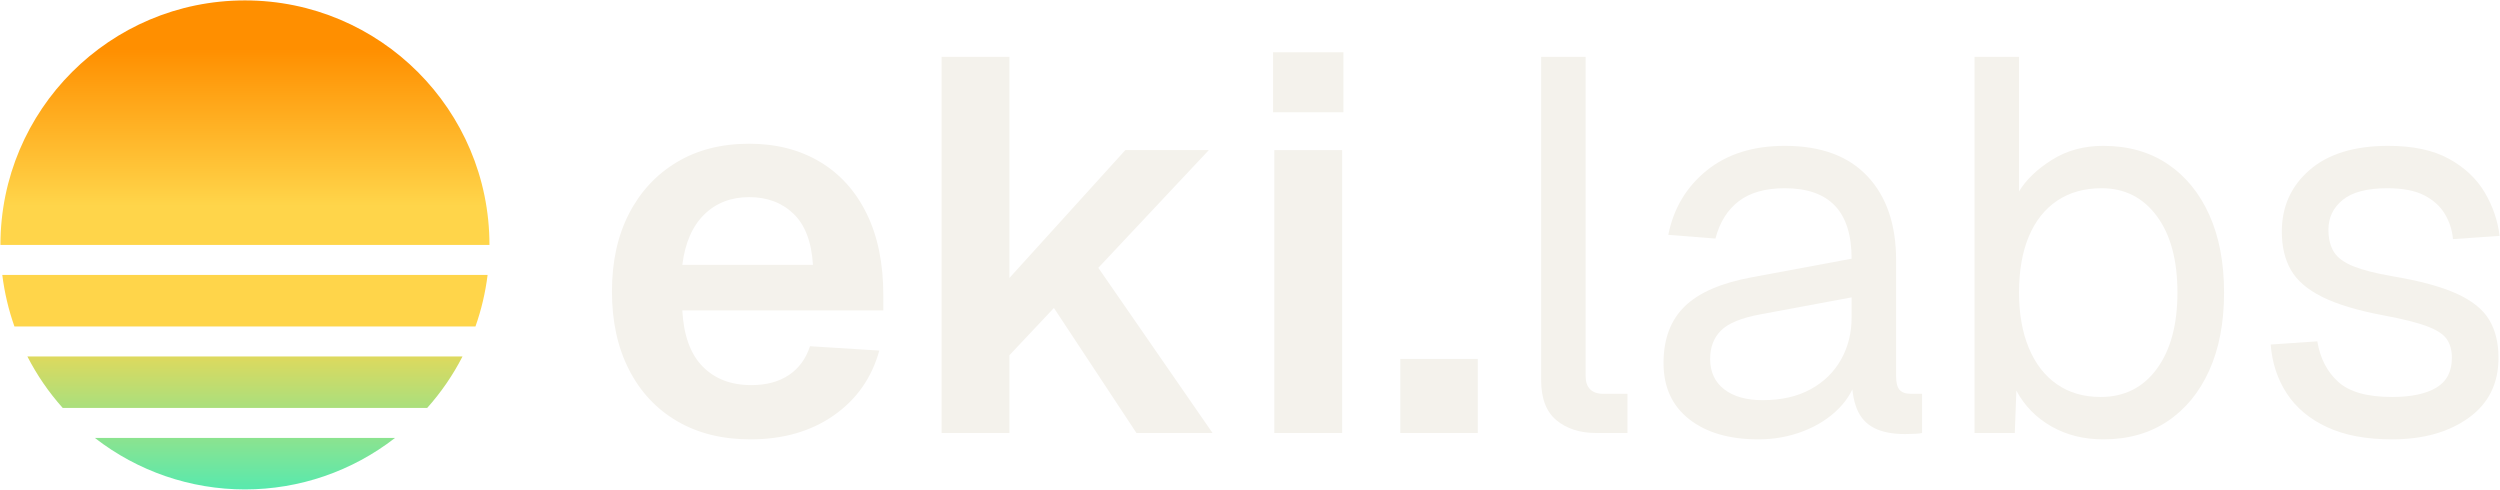
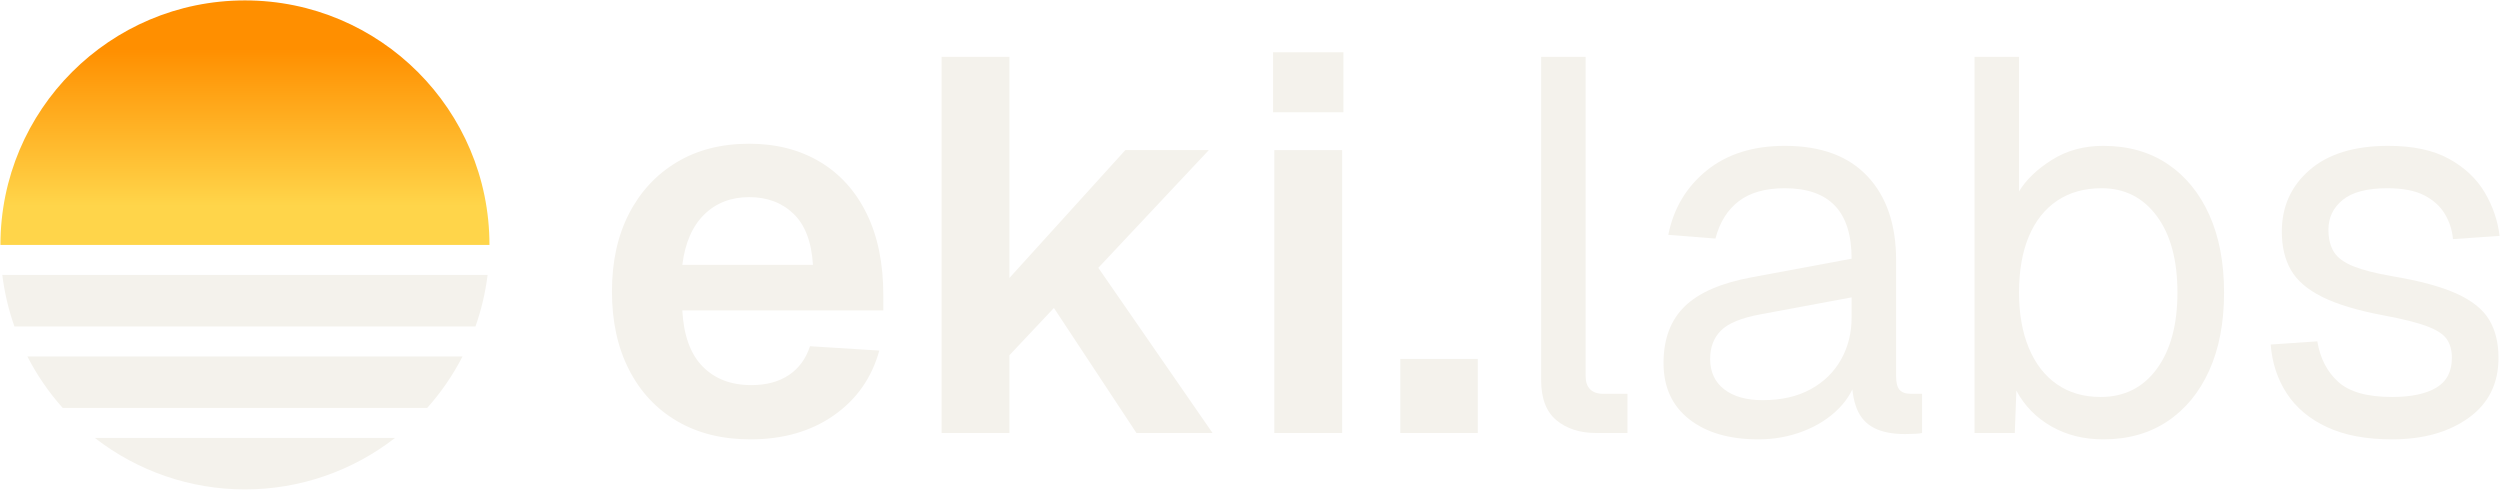
<svg xmlns="http://www.w3.org/2000/svg" viewBox="-0.75 -817.28 4718.49 924.56" width="480" height="94.05">
  <defs>
    <linearGradient id="eki-sun" gradientUnits="userSpaceOnUse" x1="0" y1="0" x2="0" y2="100">
      <stop offset="0" stop-color="#FF8F00" />
      <stop offset="0.1" stop-color="#FF8F00" />
      <stop offset="0.42" stop-color="#FFD54A" />
-       <stop offset="0.66" stop-color="#FFD54A" />
-       <stop offset="1" stop-color="#58E9AE" />
+       <stop offset="1" stop-color="#FFD54A" />
    </linearGradient>
  </defs>
  <g transform="translate(0 -816.5) scale(9.23)">
    <path d="M0 50A50 50 0 0 1 100 50Z" fill="url(#eki-sun)" />
-     <path d="M0.38 56.14L99.62 56.14A50 50 0 0 1 97.14 66.67L2.86 66.67A50 50 0 0 1 0.38 56.14Z" fill="url(#eki-sun)" />
-     <path d="M5.51 72.81L94.49 72.81A50 50 0 0 1 87.27 83.33L12.73 83.33A50 50 0 0 1 5.51 72.81Z" fill="url(#eki-sun)" />
-     <path d="M19.31 89.47L80.69 89.47A50 50 0 0 1 50.00 100.00L50.00 100.00A50 50 0 0 1 19.31 89.47Z" fill="url(#eki-sun)" />
+     <path d="M0.38 56.14L99.62 56.14A50 50 0 0 1 97.14 66.67L2.86 66.67A50 50 0 0 1 0.38 56.14Z" fill="#F4F2EC" />
+     <path d="M5.51 72.81L94.49 72.81A50 50 0 0 1 87.27 83.33L12.73 83.33A50 50 0 0 1 5.51 72.81Z" fill="#F4F2EC" />
+     <path d="M19.31 89.47L80.69 89.47A50 50 0 0 1 50.00 100.00L50.00 100.00A50 50 0 0 1 19.31 89.47Z" fill="#F4F2EC" />
  </g>
  <g transform="translate(1115 0)">
    <path d="M300.6 12Q220.8 12 162.1 -22.4Q103.4 -56.8 71.3 -119.7Q39.2 -182.6 39.2 -267Q39.2 -351.4 71.3 -413.8Q103.4 -476.2 161.5 -511.1Q219.6 -546 298.2 -546Q374.4 -546 431.6 -511.9Q488.8 -477.8 520.1 -413.8Q551.4 -349.8 551.4 -260V-231.4H172Q175.8 -160.8 210.3 -125.6Q244.8 -90.4 302.2 -90.4Q345 -90.4 373.3 -109.5Q401.6 -128.6 413 -163.8L543.8 -155.6Q522.4 -78.2 457.7 -33.1Q393 12 300.6 12ZM172 -317.4H418.6Q414.6 -382.4 381.9 -413.8Q349.2 -445.2 298.2 -445.2Q246.8 -445.2 213.3 -412.3Q179.8 -379.4 172 -317.4Z" fill="#F4F2EC" />
    <path d="M661.4 0V-710H789.4V-292.6L1008.2 -534H1165.8L957.2 -311.8L1172.8 0H1029.2L873.4 -236L789.4 -146.8V0Z" fill="#F4F2EC" />
    <path d="M1289.4 0V-534H1417.4V0ZM1287 -605.4V-718.6H1419.8V-605.4Z" fill="#F4F2EC" />
    <path d="M1527.2 0V-139.8H1673.4V0Z" fill="#F4F2EC" />
    <path d="M1897 0Q1851 0 1822 -24Q1793 -48 1793 -100V-710H1877V-107Q1877 -91 1885.5 -82.5Q1894 -74 1910 -74H1956V0Z" fill="#F4F2EC" />
    <path d="M2203 12Q2121 12 2072.5 -26Q2024 -64 2024 -132Q2024 -200 2064 -239Q2104 -278 2191 -294L2379 -329Q2379 -396 2347.5 -429Q2316 -462 2253 -462Q2198 -462 2166 -437.5Q2134 -413 2122 -367L2033 -374Q2048 -449 2105.5 -495.5Q2163 -542 2253 -542Q2355 -542 2409 -484.5Q2463 -427 2463 -326V-107Q2463 -89 2469.5 -81.5Q2476 -74 2491 -74H2512V0Q2508 1 2499 1.5Q2490 2 2480 2Q2444 2 2421.5 -9.5Q2399 -21 2389 -45.5Q2379 -70 2379 -110L2389 -108Q2382 -74 2355 -46.5Q2328 -19 2288 -3.5Q2248 12 2203 12ZM2211 -62Q2264 -62 2301.5 -82.5Q2339 -103 2359 -138.5Q2379 -174 2379 -218V-256L2207 -224Q2153 -214 2132.5 -193.5Q2112 -173 2112 -140Q2112 -103 2138.5 -82.5Q2165 -62 2211 -62Z" fill="#F4F2EC" />
    <path d="M2854 12Q2799 12 2756 -12.5Q2713 -37 2690 -80L2687 0H2611V-710H2695V-456Q2715 -489 2757 -515.5Q2799 -542 2854 -542Q2924 -542 2975 -508Q3026 -474 3054 -412Q3082 -350 3082 -265Q3082 -180 3054 -118Q3026 -56 2975 -22Q2924 12 2854 12ZM2849 -68Q2916 -68 2955 -121Q2994 -174 2994 -265Q2994 -357 2955 -409.5Q2916 -462 2851 -462Q2802 -462 2767 -438.5Q2732 -415 2713.5 -371Q2695 -327 2695 -265Q2695 -205 2713.5 -160.5Q2732 -116 2766.5 -92Q2801 -68 2849 -68Z" fill="#F4F2EC" />
    <path d="M3399 12Q3326 12 3276.5 -11Q3227 -34 3200.5 -74.5Q3174 -115 3170 -167L3258 -173Q3266 -125 3297.5 -96.5Q3329 -68 3399 -68Q3453 -68 3482.5 -85.5Q3512 -103 3512 -142Q3512 -163 3502.5 -177Q3493 -191 3465 -201.5Q3437 -212 3383 -222Q3309 -236 3267 -257Q3225 -278 3208 -308Q3191 -338 3191 -380Q3191 -451 3243.5 -496.5Q3296 -542 3392 -542Q3462 -542 3506.5 -517.5Q3551 -493 3574 -454Q3597 -415 3602 -372L3514 -366Q3512 -391 3499 -413Q3486 -435 3460 -448.5Q3434 -462 3390 -462Q3333 -462 3306 -440Q3279 -418 3279 -384Q3279 -358 3289.5 -341.5Q3300 -325 3326.5 -314.5Q3353 -304 3399 -296Q3477 -283 3521 -263Q3565 -243 3582.5 -213.5Q3600 -184 3600 -142Q3600 -69 3543.5 -28.5Q3487 12 3399 12Z" fill="#F4F2EC" />
  </g>
</svg>
